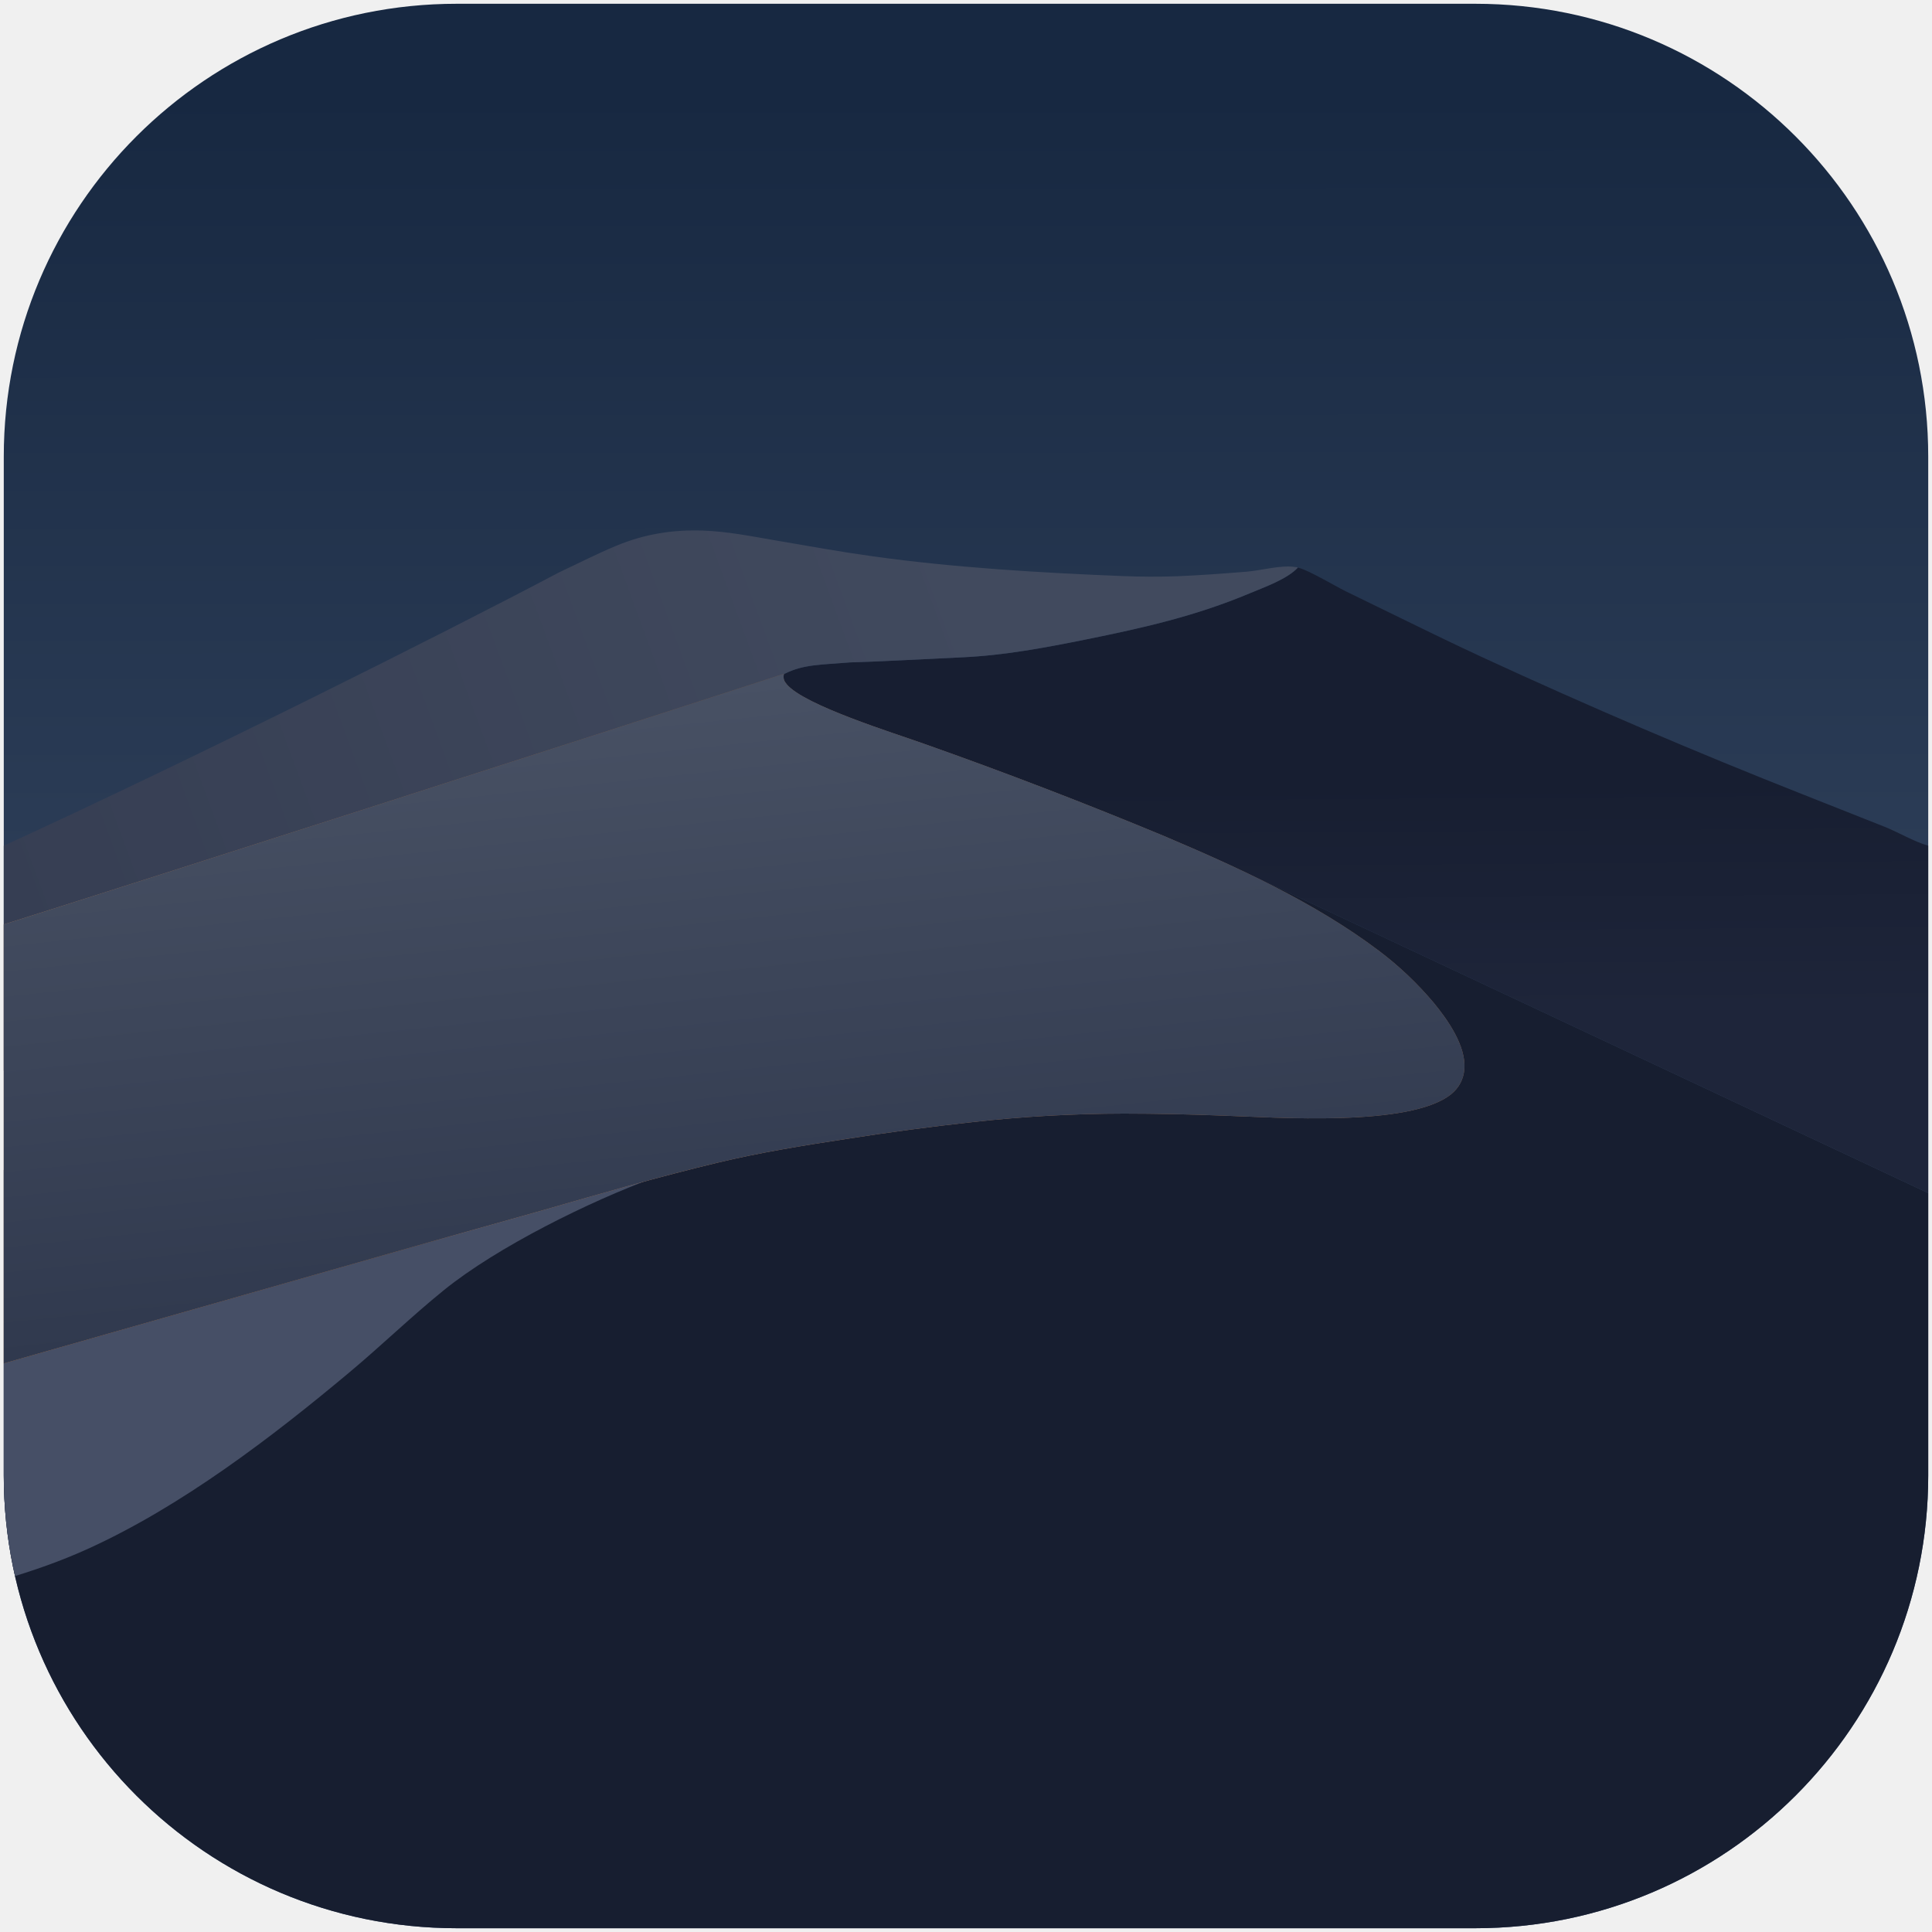
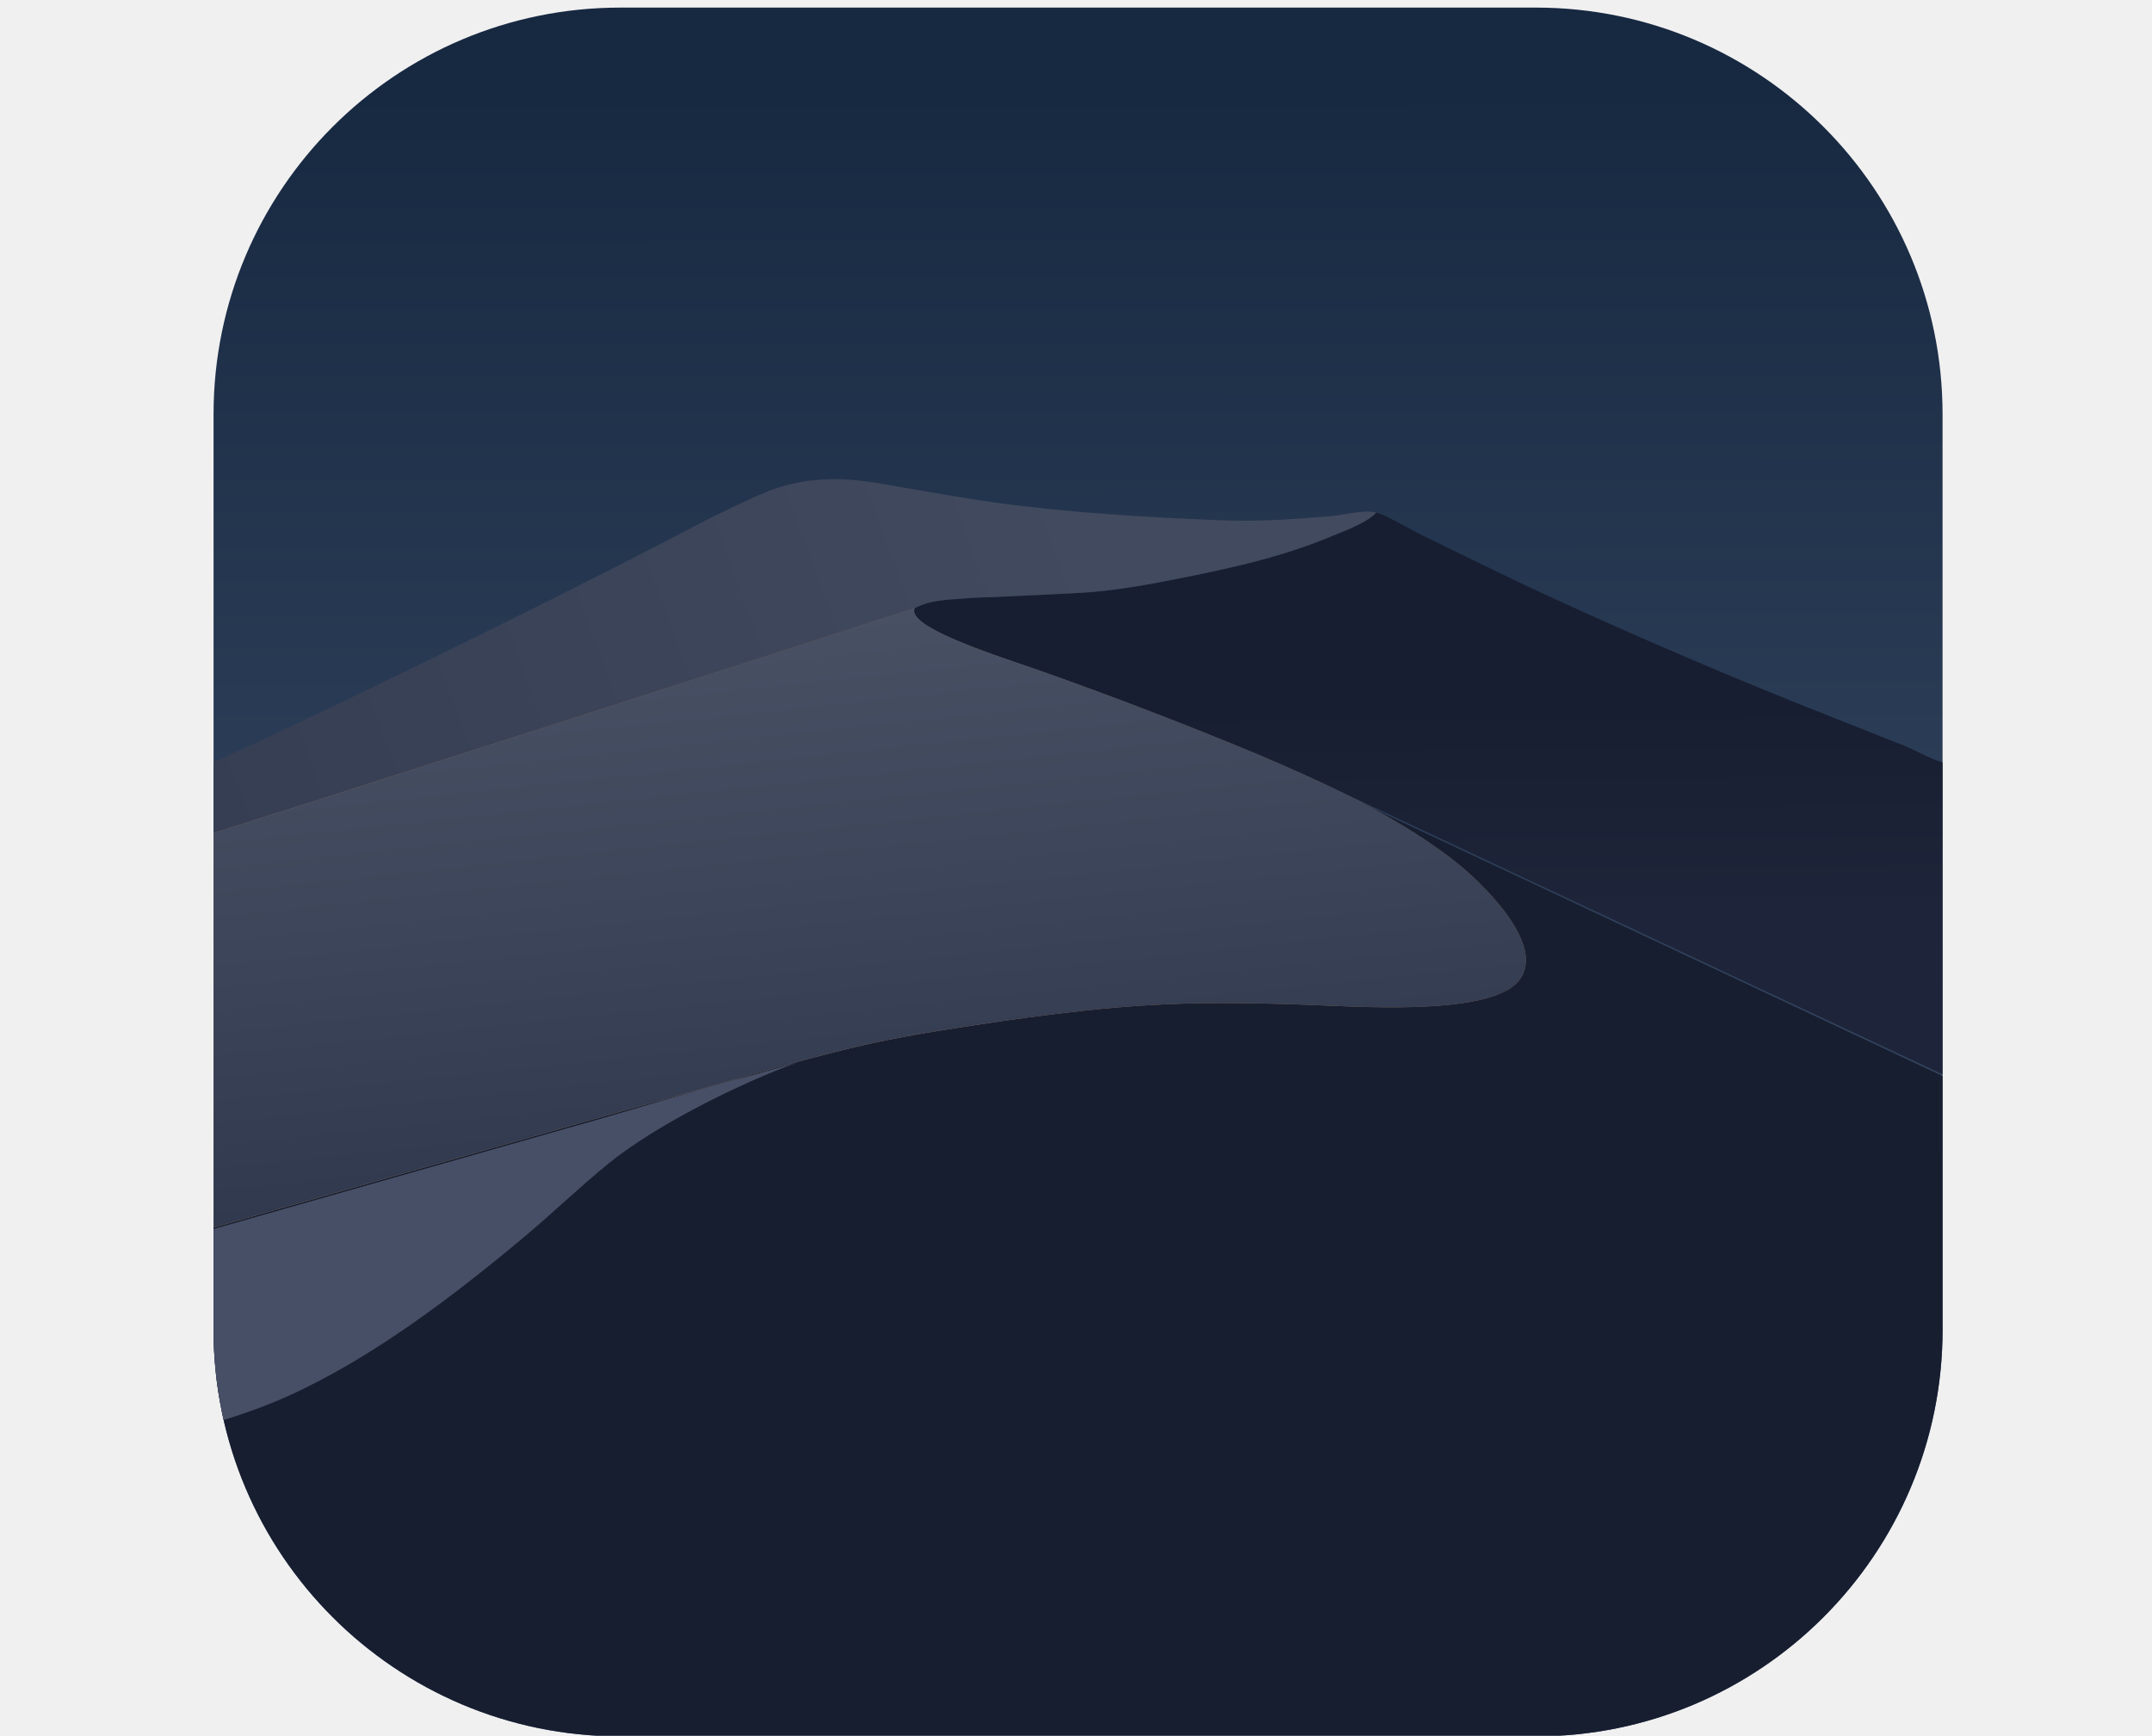
- <svg xmlns="http://www.w3.org/2000/svg" width="512" height="512" viewBox="0 0 512 512" fill="none">
+ <svg xmlns="http://www.w3.org/2000/svg" width="512" height="413" viewBox="0 0 512 413" fill="none">
  <g clip-path="url(#clip0_2013_9060)">
    <g clip-path="url(#clip1_2013_9060)">
-       <rect width="510" height="510" transform="translate(1 1)" fill="url(#paint0_linear_2013_9060)" />
-       <path d="M325.36 228.97L511 316.18V511H1V310.06L325.36 228.97Z" fill="#171E30" />
-       <path d="M1 361.326L114.786 328.906C125.44 325.87 138.608 321.767 154.928 317.177C155.438 317.177 164.71 314.65 173.38 312.1C156.339 318.328 131.768 330.454 117.629 341.908C109.108 348.809 101.173 356.504 92.753 363.557C71.943 380.987 47.913 399.31 23.174 410.512C15.967 413.776 8.581 416.337 1 418.574V361.326Z" fill="#464F66" />
-       <path d="M510.993 224.124C506.955 222.935 503.24 220.611 499.317 219.056L477.992 210.612C449.308 199.294 420.969 187.17 392.974 174.242C384.569 170.35 376.255 166.281 367.939 162.211C364.209 160.385 360.479 158.56 356.74 156.75C355.883 156.335 354.604 155.633 353.165 154.844C349.905 153.055 345.82 150.814 343.936 150.423L343.941 150.425C341.566 153.028 336.651 155.017 332.957 156.512L332.953 156.514C332.829 156.564 332.706 156.614 332.585 156.663C332.117 156.854 331.656 157.042 331.207 157.231C316.792 163.28 302.993 166.394 287.769 169.467C276.921 171.657 266.107 173.687 255.03 174.195C254.894 174.201 254.758 174.208 254.622 174.214C251.469 174.359 248.255 174.52 245.054 174.68L245.052 174.68C238.142 175.026 231.289 175.369 225.228 175.548C223.891 175.659 222.638 175.746 221.454 175.828L221.453 175.828C216.52 176.171 212.784 176.431 209.161 177.986C208.972 178.068 208.785 178.152 208.599 178.238C208.439 178.313 208.279 178.39 208.119 178.471C208.103 178.477 208.086 178.483 208.069 178.489L208.039 178.499C207.934 178.535 207.826 178.572 207.722 178.665C207.715 178.708 207.709 178.75 207.703 178.793C207.551 179.897 207.761 180.463 208.467 181.319C212.353 186.031 229.885 191.994 239.978 195.427C241.973 196.106 243.677 196.685 244.928 197.137C266.361 204.709 287.571 212.862 308.558 221.593C314.135 223.964 319.759 226.402 325.344 228.974L325.36 228.97L327.039 229.759C327.73 230.081 328.42 230.405 329.109 230.732L511 316.18L510.993 224.124Z" fill="url(#paint1_linear_2013_9060)" />
-       <path d="M0.995 224.125C49.675 201.833 116.419 168.462 148.133 151.702C153.202 149.33 158.229 146.734 163.398 144.6C170.847 141.521 178.262 140.333 186.306 140.609C192.721 140.831 199.079 142.103 205.391 143.19C214.016 144.675 222.645 146.225 231.315 147.432C253.058 150.461 275.744 151.797 297.676 152.671C302.411 152.857 307.147 152.871 311.883 152.714C318.002 152.465 324.142 152.004 330.248 151.511C333.712 151.232 337.856 150.134 341.329 150.13C341.902 150.129 343.419 150.21 343.941 150.425C341.163 153.469 334.911 155.674 331.202 157.23C316.787 163.28 302.988 166.394 287.764 169.467C276.916 171.657 266.102 173.687 255.025 174.195C244.951 174.656 234.218 175.283 225.228 175.547C217.787 176.165 212.945 176.043 208.119 178.47C207.651 178.648 207.049 178.551 207.204 183.538C161.766 206.016 47.057 261.767 0.996 283.75L0.995 224.125Z" fill="url(#paint2_linear_2013_9060)" />
-       <path d="M1 244.988C37.338 233.537 161.582 193.638 207.738 178.568C207.726 178.643 207.713 178.718 207.703 178.793C207.551 179.897 207.761 180.463 208.467 181.319C213.121 186.962 237.348 194.4 244.928 197.137C266.361 204.709 287.571 212.862 308.559 221.594C328.135 229.916 348.287 239.068 365.353 251.911C368.043 253.937 370.61 256.11 373.054 258.428C375.498 260.745 377.803 263.193 379.97 265.772C383.645 270.234 388.537 277.179 388.075 283.275C387.869 285.999 386.66 288.287 384.532 289.995C373.655 298.727 338.035 296.119 323.941 295.644C315.251 295.302 306.559 295.126 297.863 295.116C284.449 295.134 271.076 295.884 257.744 297.365C246.532 298.594 235.356 300.088 224.215 301.846C212.706 303.598 201.34 305.441 190.01 308.161C174.666 311.842 159.346 316.259 144.178 320.64L114.786 328.906L1 361.325V244.988Z" fill="url(#paint3_linear_2013_9060)" />
-       <path d="M1 244.988C37.338 233.537 161.582 193.638 207.738 178.568C207.726 178.643 207.713 178.718 207.703 178.793C207.551 179.897 207.761 180.463 208.467 181.319C213.121 186.962 237.348 194.4 244.928 197.137C266.361 204.709 287.571 212.862 308.559 221.594C328.135 229.916 348.287 239.068 365.353 251.911C368.043 253.937 370.61 256.11 373.054 258.428C375.498 260.745 377.803 263.193 379.97 265.772C383.645 270.234 388.537 277.179 388.075 283.275C387.869 285.999 386.66 288.287 384.532 289.995C373.655 298.727 338.035 296.119 323.941 295.644C315.251 295.302 306.559 295.126 297.863 295.116C284.449 295.134 271.076 295.884 257.744 297.365C246.532 298.594 235.356 300.088 224.215 301.846C212.706 303.598 201.34 305.441 190.01 308.161C174.666 311.842 159.346 316.259 144.178 320.64L114.786 328.906L1 361.325V244.988Z" fill="url(#paint4_linear_2013_9060)" />
+       <rect width="411.366" height="411.366" transform="translate(50.8066 1.8064)" fill="url(#paint0_linear_2013_9060)" />
+       <path d="M312.435 185.687L462.173 256.031V413.172H50.807V251.094L312.435 185.687Z" fill="#171E30" />
+       <path d="M50.807 292.445L142.587 266.295C151.18 263.847 161.801 260.537 174.965 256.835C175.376 256.835 182.855 254.797 189.848 252.74C176.103 257.763 156.284 267.544 144.879 276.783C138.006 282.349 131.606 288.556 124.814 294.245C108.029 308.304 88.647 323.084 68.692 332.119C62.879 334.752 56.921 336.817 50.807 338.622V292.445Z" fill="#464F66" />
+       <path d="M462.167 181.412C458.91 180.453 455.914 178.579 452.749 177.324L435.548 170.514C412.412 161.384 389.553 151.605 366.973 141.178C360.194 138.038 353.487 134.756 346.779 131.473C343.771 130.001 340.762 128.528 337.747 127.068C337.055 126.734 336.024 126.168 334.863 125.531C332.233 124.088 328.939 122.281 327.419 121.965L327.423 121.967C325.507 124.066 321.542 125.671 318.563 126.877L318.56 126.878C318.46 126.918 318.361 126.958 318.263 126.998C317.886 127.152 317.514 127.304 317.151 127.456C305.524 132.336 294.395 134.847 282.114 137.326C273.365 139.093 264.642 140.73 255.707 141.14C255.598 141.145 255.488 141.15 255.378 141.155C252.835 141.272 250.243 141.402 247.66 141.531L247.659 141.531C242.086 141.81 236.558 142.087 231.669 142.231C230.591 142.32 229.58 142.39 228.625 142.457L228.624 142.457C224.645 142.733 221.632 142.943 218.709 144.197C218.557 144.264 218.406 144.332 218.256 144.4C218.127 144.461 217.998 144.523 217.869 144.588C217.856 144.593 217.842 144.598 217.829 144.603L217.804 144.611C217.72 144.64 217.632 144.67 217.549 144.745C217.543 144.78 217.538 144.814 217.533 144.849C217.411 145.739 217.58 146.195 218.149 146.886C221.284 150.687 235.426 155.497 243.567 158.266C245.175 158.813 246.55 159.28 247.559 159.645C264.847 165.752 281.955 172.328 298.883 179.371C303.382 181.283 307.918 183.25 312.423 185.324L312.435 185.321L313.79 185.958C314.347 186.217 314.904 186.479 315.46 186.742L462.173 255.665L462.167 181.412Z" fill="url(#paint1_linear_2013_9060)" />
+       <path d="M50.803 181.413C90.069 163.433 143.904 136.515 169.485 122.997C173.573 121.084 177.628 118.99 181.797 117.268C187.805 114.785 193.787 113.826 200.275 114.049C205.45 114.228 210.578 115.254 215.669 116.131C222.626 117.329 229.586 118.579 236.579 119.553C254.117 121.995 272.415 123.073 290.106 123.778C293.925 123.928 297.745 123.94 301.565 123.813C306.501 123.612 311.454 123.24 316.379 122.843C319.172 122.617 322.515 121.732 325.316 121.729C325.779 121.728 327.003 121.793 327.423 121.967C325.183 124.422 320.14 126.2 317.148 127.456C305.521 132.335 294.391 134.847 282.111 137.326C273.361 139.092 264.639 140.73 255.704 141.139C247.578 141.511 238.921 142.017 231.67 142.23C225.667 142.729 221.762 142.63 217.87 144.588C217.492 144.731 217.006 144.653 217.132 148.675C180.481 166.806 87.957 211.775 50.804 229.507L50.803 181.413Z" fill="url(#paint2_linear_2013_9060)" />
+       <path d="M50.807 198.241C80.117 189.004 180.332 156.822 217.561 144.667C217.552 144.727 217.542 144.787 217.533 144.848C217.411 145.739 217.58 146.195 218.15 146.885C221.904 151.438 241.445 157.437 247.559 159.644C264.847 165.752 281.955 172.328 298.883 179.371C314.674 186.084 330.928 193.466 344.694 203.825C346.864 205.46 348.934 207.212 350.906 209.081C352.877 210.951 354.736 212.925 356.484 215.005C359.448 218.605 363.394 224.207 363.021 229.123C362.855 231.321 361.88 233.166 360.164 234.543C351.39 241.587 322.659 239.483 311.291 239.101C304.282 238.824 297.27 238.682 290.256 238.674C279.437 238.689 268.65 239.293 257.897 240.488C248.853 241.48 239.838 242.684 230.852 244.103C221.569 245.516 212.401 247.002 203.262 249.196C190.886 252.165 178.529 255.728 166.294 259.262L142.587 265.929L50.807 292.079V198.241Z" fill="url(#paint3_linear_2013_9060)" />
+       <path d="M50.807 198.241C80.117 189.004 180.332 156.822 217.561 144.667C217.552 144.727 217.542 144.787 217.533 144.848C217.411 145.739 217.58 146.195 218.15 146.885C221.904 151.438 241.445 157.437 247.559 159.644C264.847 165.752 281.955 172.328 298.883 179.371C314.674 186.084 330.928 193.466 344.694 203.825C346.864 205.46 348.934 207.212 350.906 209.081C352.877 210.951 354.736 212.925 356.484 215.005C359.448 218.605 363.394 224.207 363.021 229.123C362.855 231.321 361.88 233.166 360.164 234.543C351.39 241.587 322.659 239.483 311.291 239.101C304.282 238.824 297.27 238.682 290.256 238.674C279.437 238.689 268.65 239.293 257.897 240.488C248.853 241.48 239.838 242.684 230.852 244.103C221.569 245.516 212.401 247.002 203.262 249.196C190.886 252.165 178.529 255.728 166.294 259.262L142.587 265.929L50.807 292.079V198.241Z" fill="url(#paint4_linear_2013_9060)" />
    </g>
  </g>
  <defs>
-     <linearGradient id="paint0_linear_2013_9060" x1="254.848" y1="23.898" x2="255.064" y2="454.006" gradientUnits="userSpaceOnUse">
+     <linearGradient id="paint0_linear_2013_9060" x1="205.56" y1="19.276" x2="205.735" y2="366.201" gradientUnits="userSpaceOnUse">
      <stop stop-color="#172841" />
      <stop offset="1" stop-color="#42536E" />
    </linearGradient>
-     <linearGradient id="paint1_linear_2013_9060" x1="443.99" y1="206.783" x2="444.411" y2="267.987" gradientUnits="userSpaceOnUse">
+     <linearGradient id="paint1_linear_2013_9060" x1="408.122" y1="167.425" x2="408.462" y2="216.793" gradientUnits="userSpaceOnUse">
      <stop stop-color="#171E31" />
      <stop offset="1" stop-color="#1E253A" />
    </linearGradient>
-     <linearGradient id="paint2_linear_2013_9060" x1="256.791" y1="150.282" x2="1.001" y2="244.214" gradientUnits="userSpaceOnUse">
+     <linearGradient id="paint2_linear_2013_9060" x1="257.128" y1="121.851" x2="50.808" y2="197.617" gradientUnits="userSpaceOnUse">
      <stop stop-color="#414A5E" />
      <stop offset="1" stop-color="#363E53" />
    </linearGradient>
-     <linearGradient id="paint3_linear_2013_9060" x1="177.818" y1="395.209" x2="247.975" y2="128.12" gradientUnits="userSpaceOnUse">
+     <linearGradient id="paint3_linear_2013_9060" x1="193.428" y1="319.409" x2="250.017" y2="103.975" gradientUnits="userSpaceOnUse">
      <stop stop-color="#D69462" />
      <stop offset="1" stop-color="#503C30" />
    </linearGradient>
-     <linearGradient id="paint4_linear_2013_9060" x1="196.227" y1="339.956" x2="179.583" y2="182.18" gradientUnits="userSpaceOnUse">
+     <linearGradient id="paint4_linear_2013_9060" x1="208.277" y1="274.843" x2="194.852" y2="147.58" gradientUnits="userSpaceOnUse">
      <stop stop-color="#30394E" />
      <stop offset="1" stop-color="#485164" />
    </linearGradient>
    <clipPath id="clip0_2013_9060">
-       <rect width="512" height="512" rx="120" fill="white" />
+       <rect width="512" height="413" rx="96.792" fill="white" />
    </clipPath>
    <clipPath id="clip1_2013_9060">
-       <rect x="1" y="1" width="510" height="510" rx="120" fill="white" />
+       <rect x="50.807" y="1.806" width="411.366" height="411.366" rx="96.792" fill="white" />
    </clipPath>
  </defs>
</svg>
